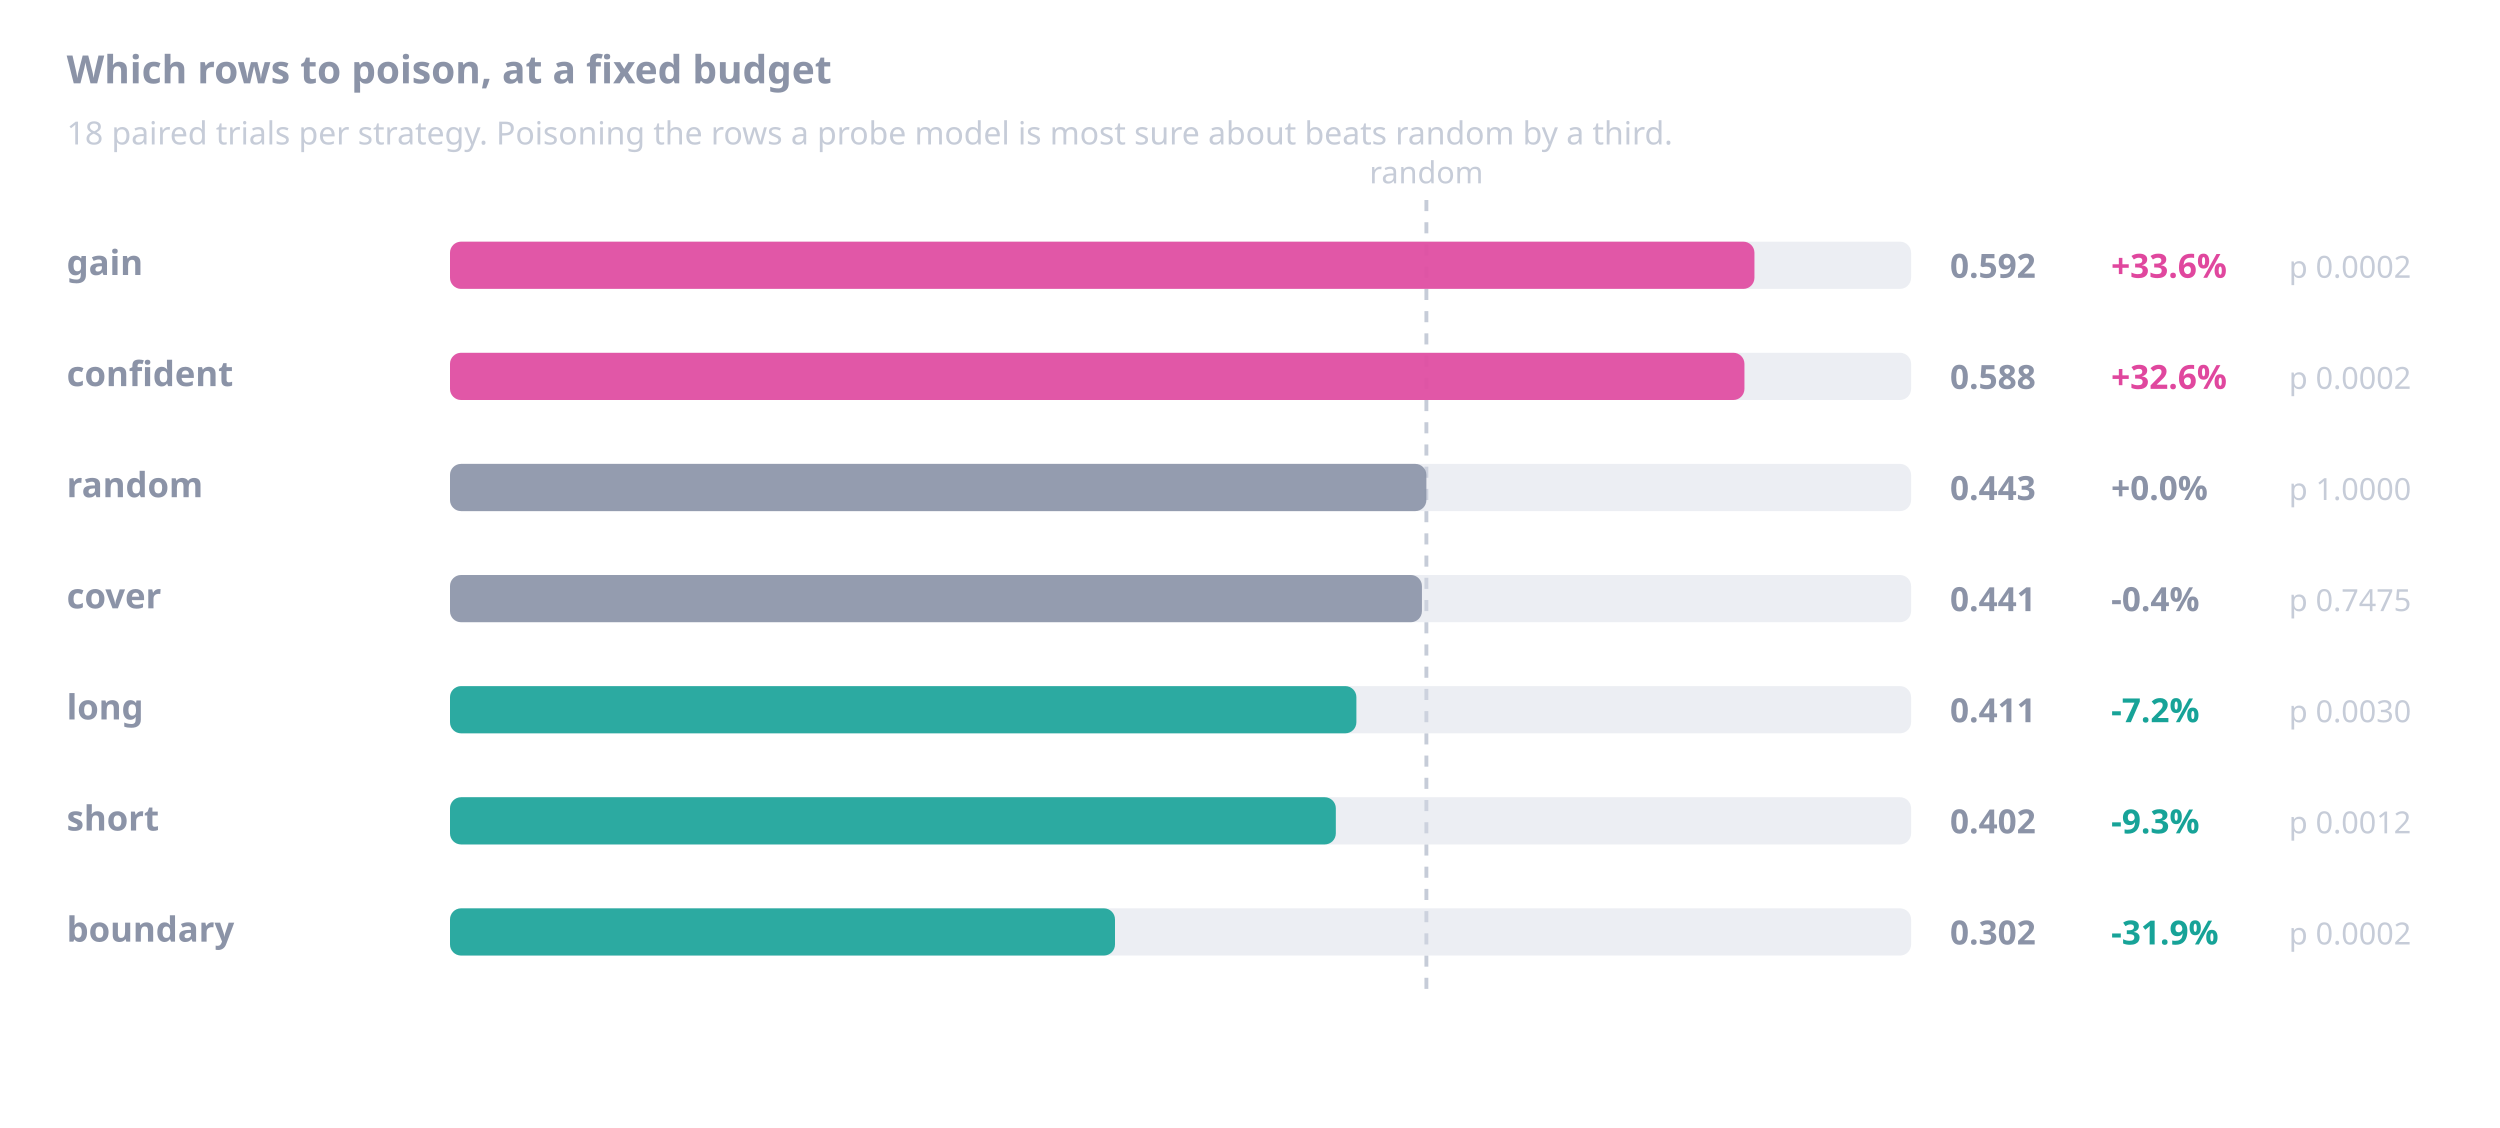
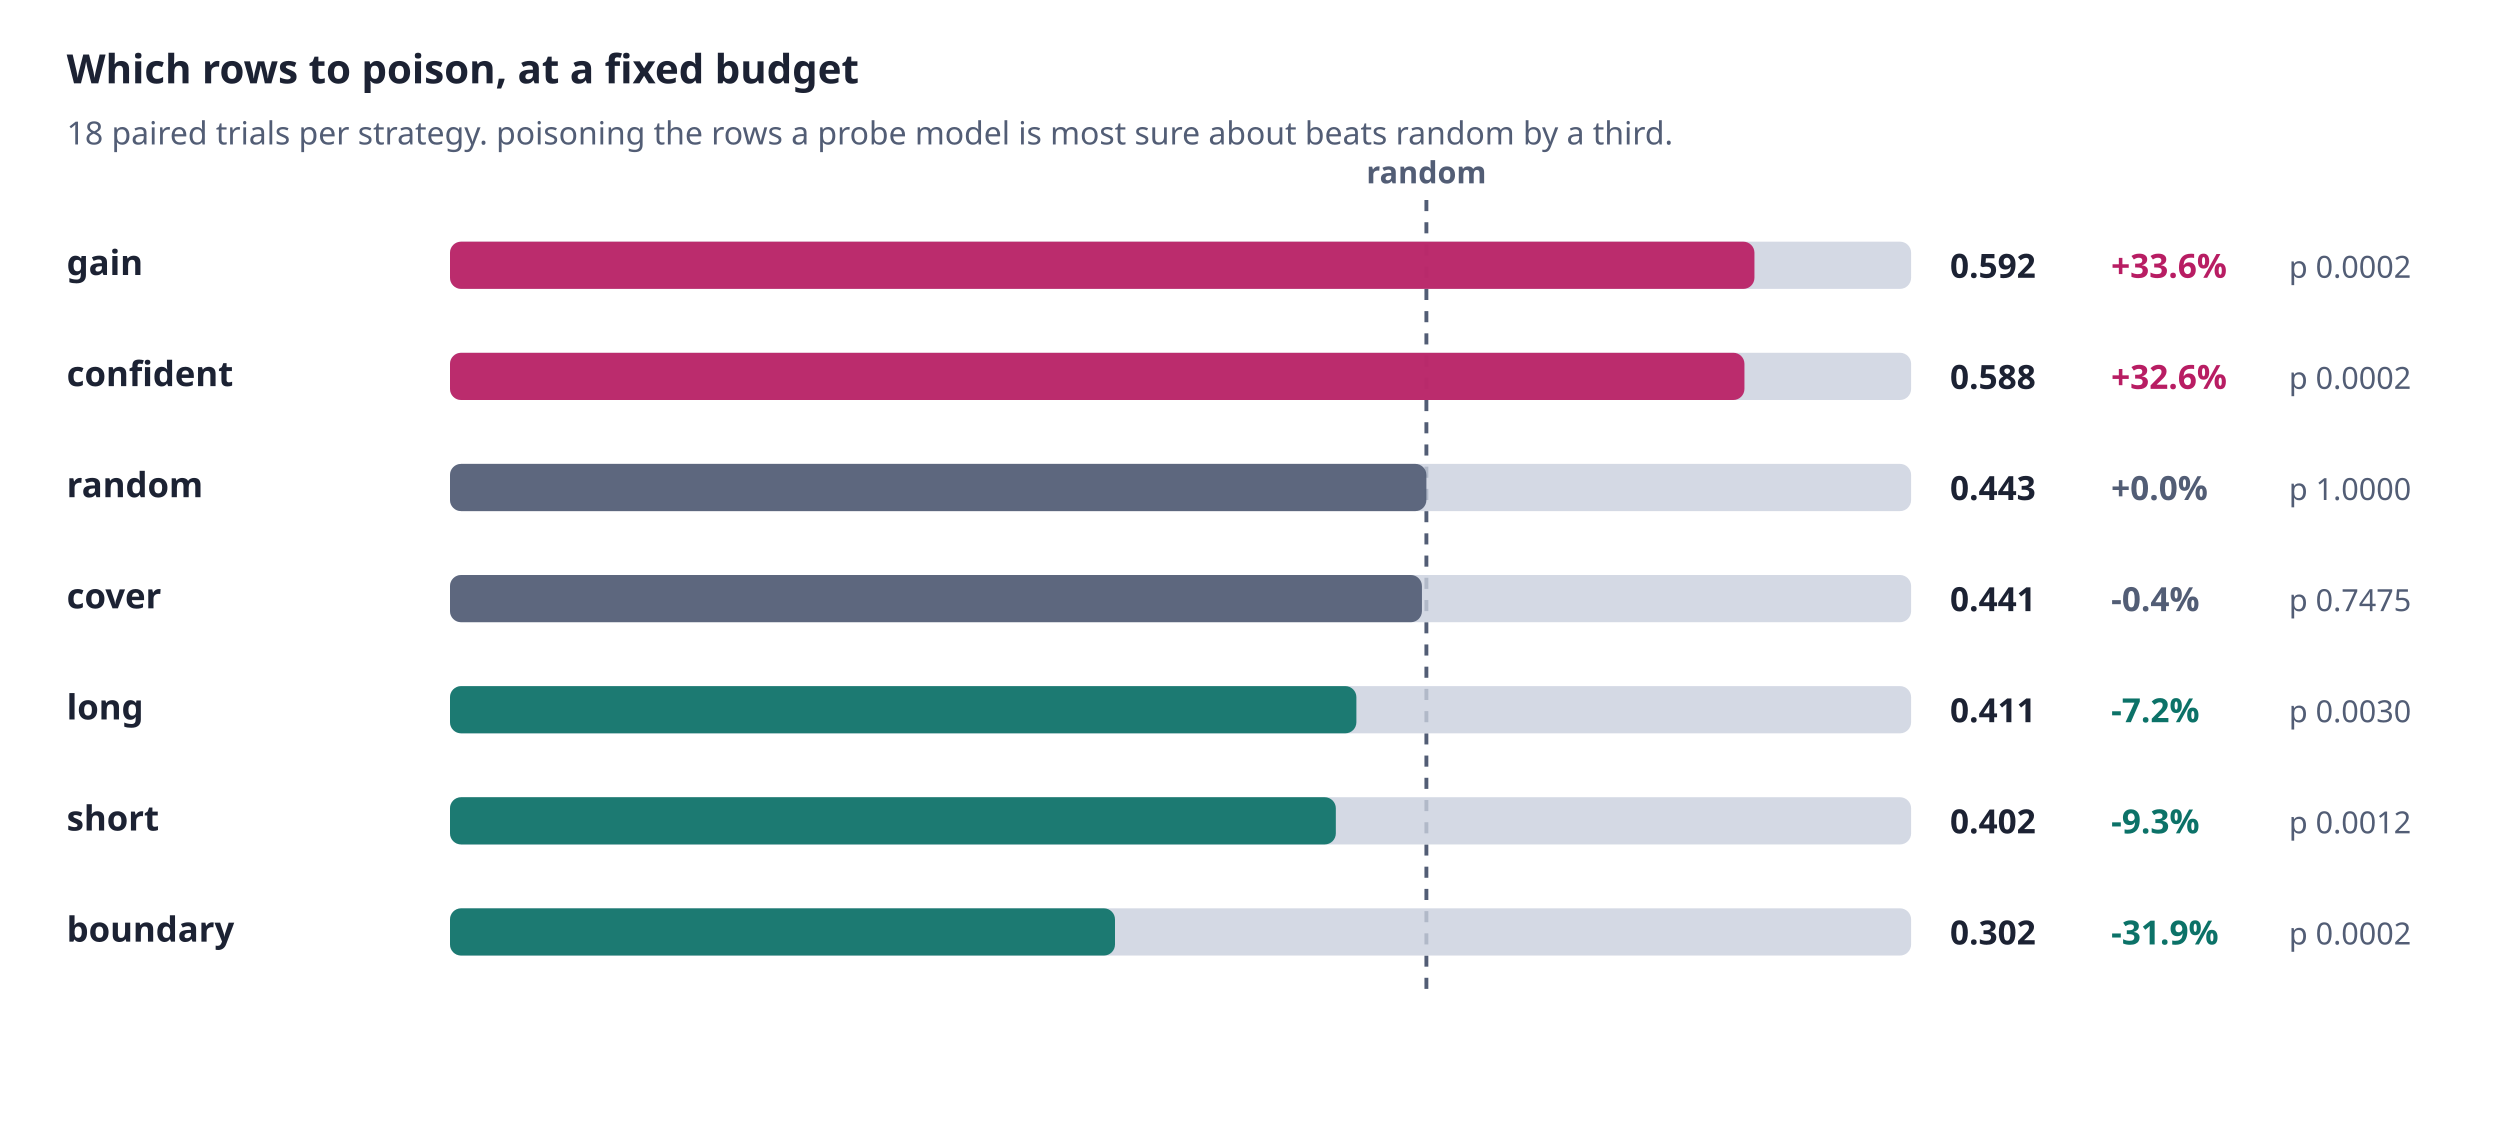
<svg xmlns="http://www.w3.org/2000/svg" viewBox="0 0 900 406" width="900" height="406" role="img">
-   <text x="24.0" y="30.0" font-family="Segoe UI, system-ui, -apple-system, sans-serif" font-size="14" fill="#8b93a7" text-anchor="start" font-weight="700">Which rows to poison, at a fixed budget</text>
-   <text x="24.0" y="52.0" font-family="Segoe UI, system-ui, -apple-system, sans-serif" font-size="11.5" fill="#c6ccd8" text-anchor="start" font-weight="400">18 paired trials per strategy. Poisoning the rows a probe model is most sure about beats random by a third.</text>
-   <line x1="513.5" y1="72.0" x2="513.5" y2="358.0" stroke="#c6ccd8" stroke-width="1.4" stroke-dasharray="4 4" />
-   <text x="513.5" y="66.0" font-family="Segoe UI, system-ui, -apple-system, sans-serif" font-size="11" fill="#c6ccd8" text-anchor="middle" font-weight="400">random</text>
-   <text x="24.0" y="99.0" font-family="Segoe UI, system-ui, -apple-system, sans-serif" font-size="12.5" fill="#8b93a7" text-anchor="start" font-weight="600">gain</text>
-   <rect x="162.0" y="87.0" width="526.0" height="17.0" rx="4" fill="#d5dae4" opacity="0.45" />
-   <rect x="162.0" y="87.0" width="469.6" height="17.0" rx="4" fill="#e0479e" opacity="0.90" />
-   <text x="702.0" y="100.0" font-family="Segoe UI, system-ui, -apple-system, sans-serif" font-size="12" fill="#8b93a7" text-anchor="start" font-weight="600">0.592</text>
-   <text x="760.0" y="100.0" font-family="Segoe UI, system-ui, -apple-system, sans-serif" font-size="12" fill="#e0479e" text-anchor="start" font-weight="600">+33.6%</text>
-   <text x="824.0" y="100.0" font-family="Segoe UI, system-ui, -apple-system, sans-serif" font-size="11" fill="#c6ccd8" text-anchor="start" font-weight="400">p 0.0002</text>
-   <text x="24.0" y="139.0" font-family="Segoe UI, system-ui, -apple-system, sans-serif" font-size="12.5" fill="#8b93a7" text-anchor="start" font-weight="600">confident</text>
-   <rect x="162.0" y="127.0" width="526.0" height="17.0" rx="4" fill="#d5dae4" opacity="0.45" />
-   <rect x="162.0" y="127.0" width="466.0" height="17.0" rx="4" fill="#e0479e" opacity="0.90" />
-   <text x="702.0" y="140.0" font-family="Segoe UI, system-ui, -apple-system, sans-serif" font-size="12" fill="#8b93a7" text-anchor="start" font-weight="600">0.588</text>
-   <text x="760.0" y="140.0" font-family="Segoe UI, system-ui, -apple-system, sans-serif" font-size="12" fill="#e0479e" text-anchor="start" font-weight="600">+32.6%</text>
-   <text x="824.0" y="140.0" font-family="Segoe UI, system-ui, -apple-system, sans-serif" font-size="11" fill="#c6ccd8" text-anchor="start" font-weight="400">p 0.0002</text>
-   <text x="24.0" y="179.0" font-family="Segoe UI, system-ui, -apple-system, sans-serif" font-size="12.5" fill="#8b93a7" text-anchor="start" font-weight="600">random</text>
-   <rect x="162.0" y="167.0" width="526.0" height="17.0" rx="4" fill="#d5dae4" opacity="0.45" />
-   <rect x="162.0" y="167.0" width="351.5" height="17.0" rx="4" fill="#8b93a7" opacity="0.90" />
-   <text x="702.0" y="180.0" font-family="Segoe UI, system-ui, -apple-system, sans-serif" font-size="12" fill="#8b93a7" text-anchor="start" font-weight="600">0.443</text>
-   <text x="760.0" y="180.0" font-family="Segoe UI, system-ui, -apple-system, sans-serif" font-size="12" fill="#8b93a7" text-anchor="start" font-weight="600">+0.0%</text>
-   <text x="824.0" y="180.0" font-family="Segoe UI, system-ui, -apple-system, sans-serif" font-size="11" fill="#c6ccd8" text-anchor="start" font-weight="400">p 1.0000</text>
-   <text x="24.0" y="219.0" font-family="Segoe UI, system-ui, -apple-system, sans-serif" font-size="12.5" fill="#8b93a7" text-anchor="start" font-weight="600">cover</text>
-   <rect x="162.0" y="207.0" width="526.0" height="17.0" rx="4" fill="#d5dae4" opacity="0.45" />
-   <rect x="162.0" y="207.0" width="349.9" height="17.0" rx="4" fill="#8b93a7" opacity="0.90" />
-   <text x="702.0" y="220.0" font-family="Segoe UI, system-ui, -apple-system, sans-serif" font-size="12" fill="#8b93a7" text-anchor="start" font-weight="600">0.441</text>
-   <text x="760.0" y="220.0" font-family="Segoe UI, system-ui, -apple-system, sans-serif" font-size="12" fill="#8b93a7" text-anchor="start" font-weight="600">-0.4%</text>
-   <text x="824.0" y="220.0" font-family="Segoe UI, system-ui, -apple-system, sans-serif" font-size="11" fill="#c6ccd8" text-anchor="start" font-weight="400">p 0.7475</text>
-   <text x="24.0" y="259.0" font-family="Segoe UI, system-ui, -apple-system, sans-serif" font-size="12.5" fill="#8b93a7" text-anchor="start" font-weight="600">long</text>
-   <rect x="162.0" y="247.0" width="526.0" height="17.0" rx="4" fill="#d5dae4" opacity="0.45" />
-   <rect x="162.0" y="247.0" width="326.3" height="17.0" rx="4" fill="#17a398" opacity="0.90" />
-   <text x="702.0" y="260.0" font-family="Segoe UI, system-ui, -apple-system, sans-serif" font-size="12" fill="#8b93a7" text-anchor="start" font-weight="600">0.411</text>
-   <text x="760.0" y="260.0" font-family="Segoe UI, system-ui, -apple-system, sans-serif" font-size="12" fill="#17a398" text-anchor="start" font-weight="600">-7.2%</text>
-   <text x="824.0" y="260.0" font-family="Segoe UI, system-ui, -apple-system, sans-serif" font-size="11" fill="#c6ccd8" text-anchor="start" font-weight="400">p 0.0030</text>
-   <text x="24.0" y="299.0" font-family="Segoe UI, system-ui, -apple-system, sans-serif" font-size="12.5" fill="#8b93a7" text-anchor="start" font-weight="600">short</text>
-   <rect x="162.0" y="287.0" width="526.0" height="17.0" rx="4" fill="#d5dae4" opacity="0.45" />
-   <rect x="162.0" y="287.0" width="318.9" height="17.0" rx="4" fill="#17a398" opacity="0.90" />
-   <text x="702.0" y="300.0" font-family="Segoe UI, system-ui, -apple-system, sans-serif" font-size="12" fill="#8b93a7" text-anchor="start" font-weight="600">0.402</text>
-   <text x="760.0" y="300.0" font-family="Segoe UI, system-ui, -apple-system, sans-serif" font-size="12" fill="#17a398" text-anchor="start" font-weight="600">-9.3%</text>
-   <text x="824.0" y="300.0" font-family="Segoe UI, system-ui, -apple-system, sans-serif" font-size="11" fill="#c6ccd8" text-anchor="start" font-weight="400">p 0.0012</text>
-   <text x="24.0" y="339.0" font-family="Segoe UI, system-ui, -apple-system, sans-serif" font-size="12.5" fill="#8b93a7" text-anchor="start" font-weight="600">boundary</text>
-   <rect x="162.0" y="327.0" width="526.0" height="17.0" rx="4" fill="#d5dae4" opacity="0.45" />
-   <rect x="162.0" y="327.0" width="239.4" height="17.0" rx="4" fill="#17a398" opacity="0.90" />
-   <text x="702.0" y="340.0" font-family="Segoe UI, system-ui, -apple-system, sans-serif" font-size="12" fill="#8b93a7" text-anchor="start" font-weight="600">0.302</text>
-   <text x="760.0" y="340.0" font-family="Segoe UI, system-ui, -apple-system, sans-serif" font-size="12" fill="#17a398" text-anchor="start" font-weight="600">-31.9%</text>
-   <text x="824.0" y="340.0" font-family="Segoe UI, system-ui, -apple-system, sans-serif" font-size="11" fill="#c6ccd8" text-anchor="start" font-weight="400">p 0.0002</text>
+   <text x="24.0" y="30.0" font-family="Segoe UI, system-ui, -apple-system, sans-serif" font-size="14.5" fill="#1c2233" text-anchor="start" font-weight="700">Which rows to poison, at a fixed budget</text>
+   <text x="24.0" y="52.0" font-family="Segoe UI, system-ui, -apple-system, sans-serif" font-size="11.5" fill="#525d75" text-anchor="start" font-weight="400">18 paired trials per strategy. poisoning the rows a probe model is most sure about beats random by a third.</text>
+   <line x1="513.5" y1="72.0" x2="513.5" y2="358.0" stroke="#525d75" stroke-width="1.4" stroke-dasharray="4 4" />
+   <text x="513.5" y="66.0" font-family="Segoe UI, system-ui, -apple-system, sans-serif" font-size="11" fill="#525d75" text-anchor="middle" font-weight="600">random</text>
+   <text x="24.0" y="99.0" font-family="Segoe UI, system-ui, -apple-system, sans-serif" font-size="12.5" fill="#1c2233" text-anchor="start" font-weight="600">gain</text>
+   <rect x="162.0" y="87.0" width="526.0" height="17.0" rx="4" fill="#c9cfdd" opacity="0.80" />
+   <rect x="162.0" y="87.0" width="469.6" height="17.0" rx="4" fill="#b81d63" opacity="0.92" />
+   <text x="702.0" y="100.0" font-family="Segoe UI, system-ui, -apple-system, sans-serif" font-size="12" fill="#1c2233" text-anchor="start" font-weight="600">0.592</text>
+   <text x="760.0" y="100.0" font-family="Segoe UI, system-ui, -apple-system, sans-serif" font-size="12" fill="#b81d63" text-anchor="start" font-weight="700">+33.6%</text>
+   <text x="824.0" y="100.0" font-family="Segoe UI, system-ui, -apple-system, sans-serif" font-size="11" fill="#525d75" text-anchor="start" font-weight="400">p 0.0002</text>
+   <text x="24.0" y="139.0" font-family="Segoe UI, system-ui, -apple-system, sans-serif" font-size="12.5" fill="#1c2233" text-anchor="start" font-weight="600">confident</text>
+   <rect x="162.0" y="127.0" width="526.0" height="17.0" rx="4" fill="#c9cfdd" opacity="0.80" />
+   <rect x="162.0" y="127.0" width="466.0" height="17.0" rx="4" fill="#b81d63" opacity="0.92" />
+   <text x="702.0" y="140.0" font-family="Segoe UI, system-ui, -apple-system, sans-serif" font-size="12" fill="#1c2233" text-anchor="start" font-weight="600">0.588</text>
+   <text x="760.0" y="140.0" font-family="Segoe UI, system-ui, -apple-system, sans-serif" font-size="12" fill="#b81d63" text-anchor="start" font-weight="700">+32.6%</text>
+   <text x="824.0" y="140.0" font-family="Segoe UI, system-ui, -apple-system, sans-serif" font-size="11" fill="#525d75" text-anchor="start" font-weight="400">p 0.0002</text>
+   <text x="24.0" y="179.0" font-family="Segoe UI, system-ui, -apple-system, sans-serif" font-size="12.5" fill="#1c2233" text-anchor="start" font-weight="600">random</text>
+   <rect x="162.0" y="167.0" width="526.0" height="17.0" rx="4" fill="#c9cfdd" opacity="0.80" />
+   <rect x="162.0" y="167.0" width="351.5" height="17.0" rx="4" fill="#525d75" opacity="0.92" />
+   <text x="702.0" y="180.0" font-family="Segoe UI, system-ui, -apple-system, sans-serif" font-size="12" fill="#1c2233" text-anchor="start" font-weight="600">0.443</text>
+   <text x="760.0" y="180.0" font-family="Segoe UI, system-ui, -apple-system, sans-serif" font-size="12" fill="#525d75" text-anchor="start" font-weight="700">+0.0%</text>
+   <text x="824.0" y="180.0" font-family="Segoe UI, system-ui, -apple-system, sans-serif" font-size="11" fill="#525d75" text-anchor="start" font-weight="400">p 1.0000</text>
+   <text x="24.0" y="219.0" font-family="Segoe UI, system-ui, -apple-system, sans-serif" font-size="12.5" fill="#1c2233" text-anchor="start" font-weight="600">cover</text>
+   <rect x="162.0" y="207.0" width="526.0" height="17.0" rx="4" fill="#c9cfdd" opacity="0.80" />
+   <rect x="162.0" y="207.0" width="349.9" height="17.0" rx="4" fill="#525d75" opacity="0.92" />
+   <text x="702.0" y="220.0" font-family="Segoe UI, system-ui, -apple-system, sans-serif" font-size="12" fill="#1c2233" text-anchor="start" font-weight="600">0.441</text>
+   <text x="760.0" y="220.0" font-family="Segoe UI, system-ui, -apple-system, sans-serif" font-size="12" fill="#525d75" text-anchor="start" font-weight="700">-0.4%</text>
+   <text x="824.0" y="220.0" font-family="Segoe UI, system-ui, -apple-system, sans-serif" font-size="11" fill="#525d75" text-anchor="start" font-weight="400">p 0.7475</text>
+   <text x="24.0" y="259.0" font-family="Segoe UI, system-ui, -apple-system, sans-serif" font-size="12.5" fill="#1c2233" text-anchor="start" font-weight="600">long</text>
+   <rect x="162.0" y="247.0" width="526.0" height="17.0" rx="4" fill="#c9cfdd" opacity="0.80" />
+   <rect x="162.0" y="247.0" width="326.3" height="17.0" rx="4" fill="#0c7268" opacity="0.92" />
+   <text x="702.0" y="260.0" font-family="Segoe UI, system-ui, -apple-system, sans-serif" font-size="12" fill="#1c2233" text-anchor="start" font-weight="600">0.411</text>
+   <text x="760.0" y="260.0" font-family="Segoe UI, system-ui, -apple-system, sans-serif" font-size="12" fill="#0c7268" text-anchor="start" font-weight="700">-7.2%</text>
+   <text x="824.0" y="260.0" font-family="Segoe UI, system-ui, -apple-system, sans-serif" font-size="11" fill="#525d75" text-anchor="start" font-weight="400">p 0.0030</text>
+   <text x="24.0" y="299.0" font-family="Segoe UI, system-ui, -apple-system, sans-serif" font-size="12.5" fill="#1c2233" text-anchor="start" font-weight="600">short</text>
+   <rect x="162.0" y="287.0" width="526.0" height="17.0" rx="4" fill="#c9cfdd" opacity="0.80" />
+   <rect x="162.0" y="287.0" width="318.9" height="17.0" rx="4" fill="#0c7268" opacity="0.92" />
+   <text x="702.0" y="300.0" font-family="Segoe UI, system-ui, -apple-system, sans-serif" font-size="12" fill="#1c2233" text-anchor="start" font-weight="600">0.402</text>
+   <text x="760.0" y="300.0" font-family="Segoe UI, system-ui, -apple-system, sans-serif" font-size="12" fill="#0c7268" text-anchor="start" font-weight="700">-9.3%</text>
+   <text x="824.0" y="300.0" font-family="Segoe UI, system-ui, -apple-system, sans-serif" font-size="11" fill="#525d75" text-anchor="start" font-weight="400">p 0.0012</text>
+   <text x="24.0" y="339.0" font-family="Segoe UI, system-ui, -apple-system, sans-serif" font-size="12.5" fill="#1c2233" text-anchor="start" font-weight="600">boundary</text>
+   <rect x="162.0" y="327.0" width="526.0" height="17.0" rx="4" fill="#c9cfdd" opacity="0.80" />
+   <rect x="162.0" y="327.0" width="239.4" height="17.0" rx="4" fill="#0c7268" opacity="0.92" />
+   <text x="702.0" y="340.0" font-family="Segoe UI, system-ui, -apple-system, sans-serif" font-size="12" fill="#1c2233" text-anchor="start" font-weight="600">0.302</text>
+   <text x="760.0" y="340.0" font-family="Segoe UI, system-ui, -apple-system, sans-serif" font-size="12" fill="#0c7268" text-anchor="start" font-weight="700">-31.9%</text>
+   <text x="824.0" y="340.0" font-family="Segoe UI, system-ui, -apple-system, sans-serif" font-size="11" fill="#525d75" text-anchor="start" font-weight="400">p 0.0002</text>
</svg>
